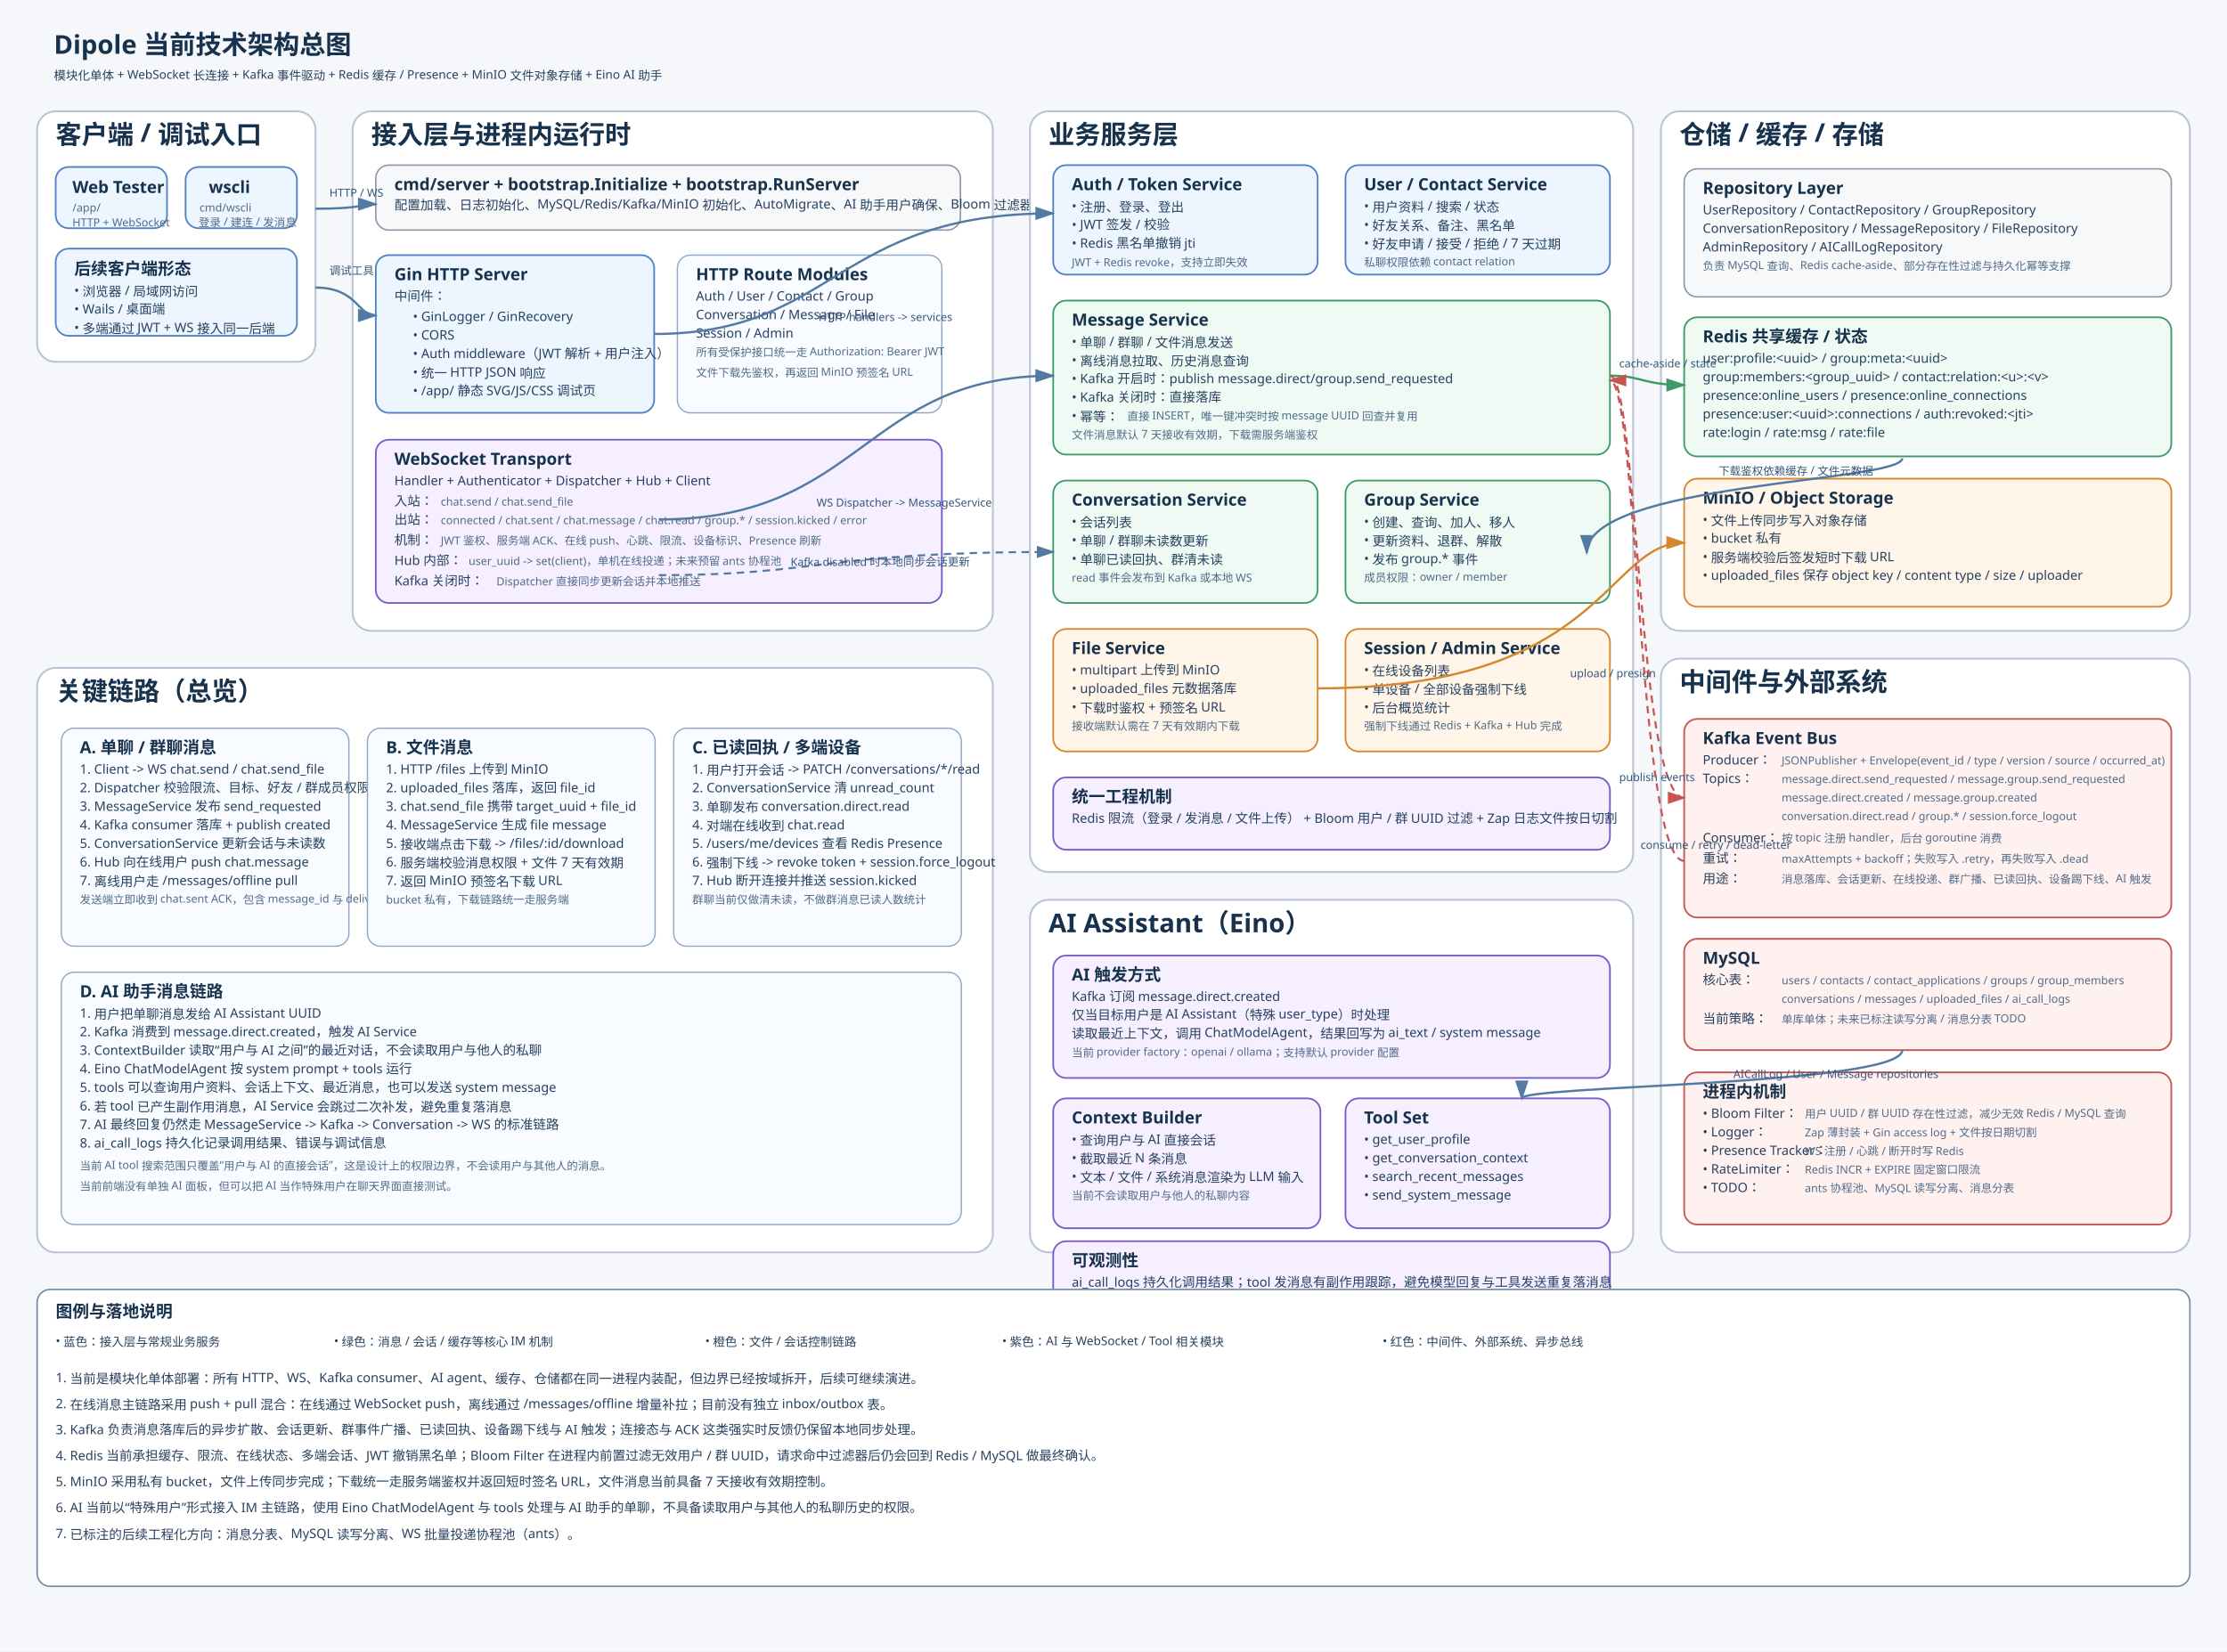
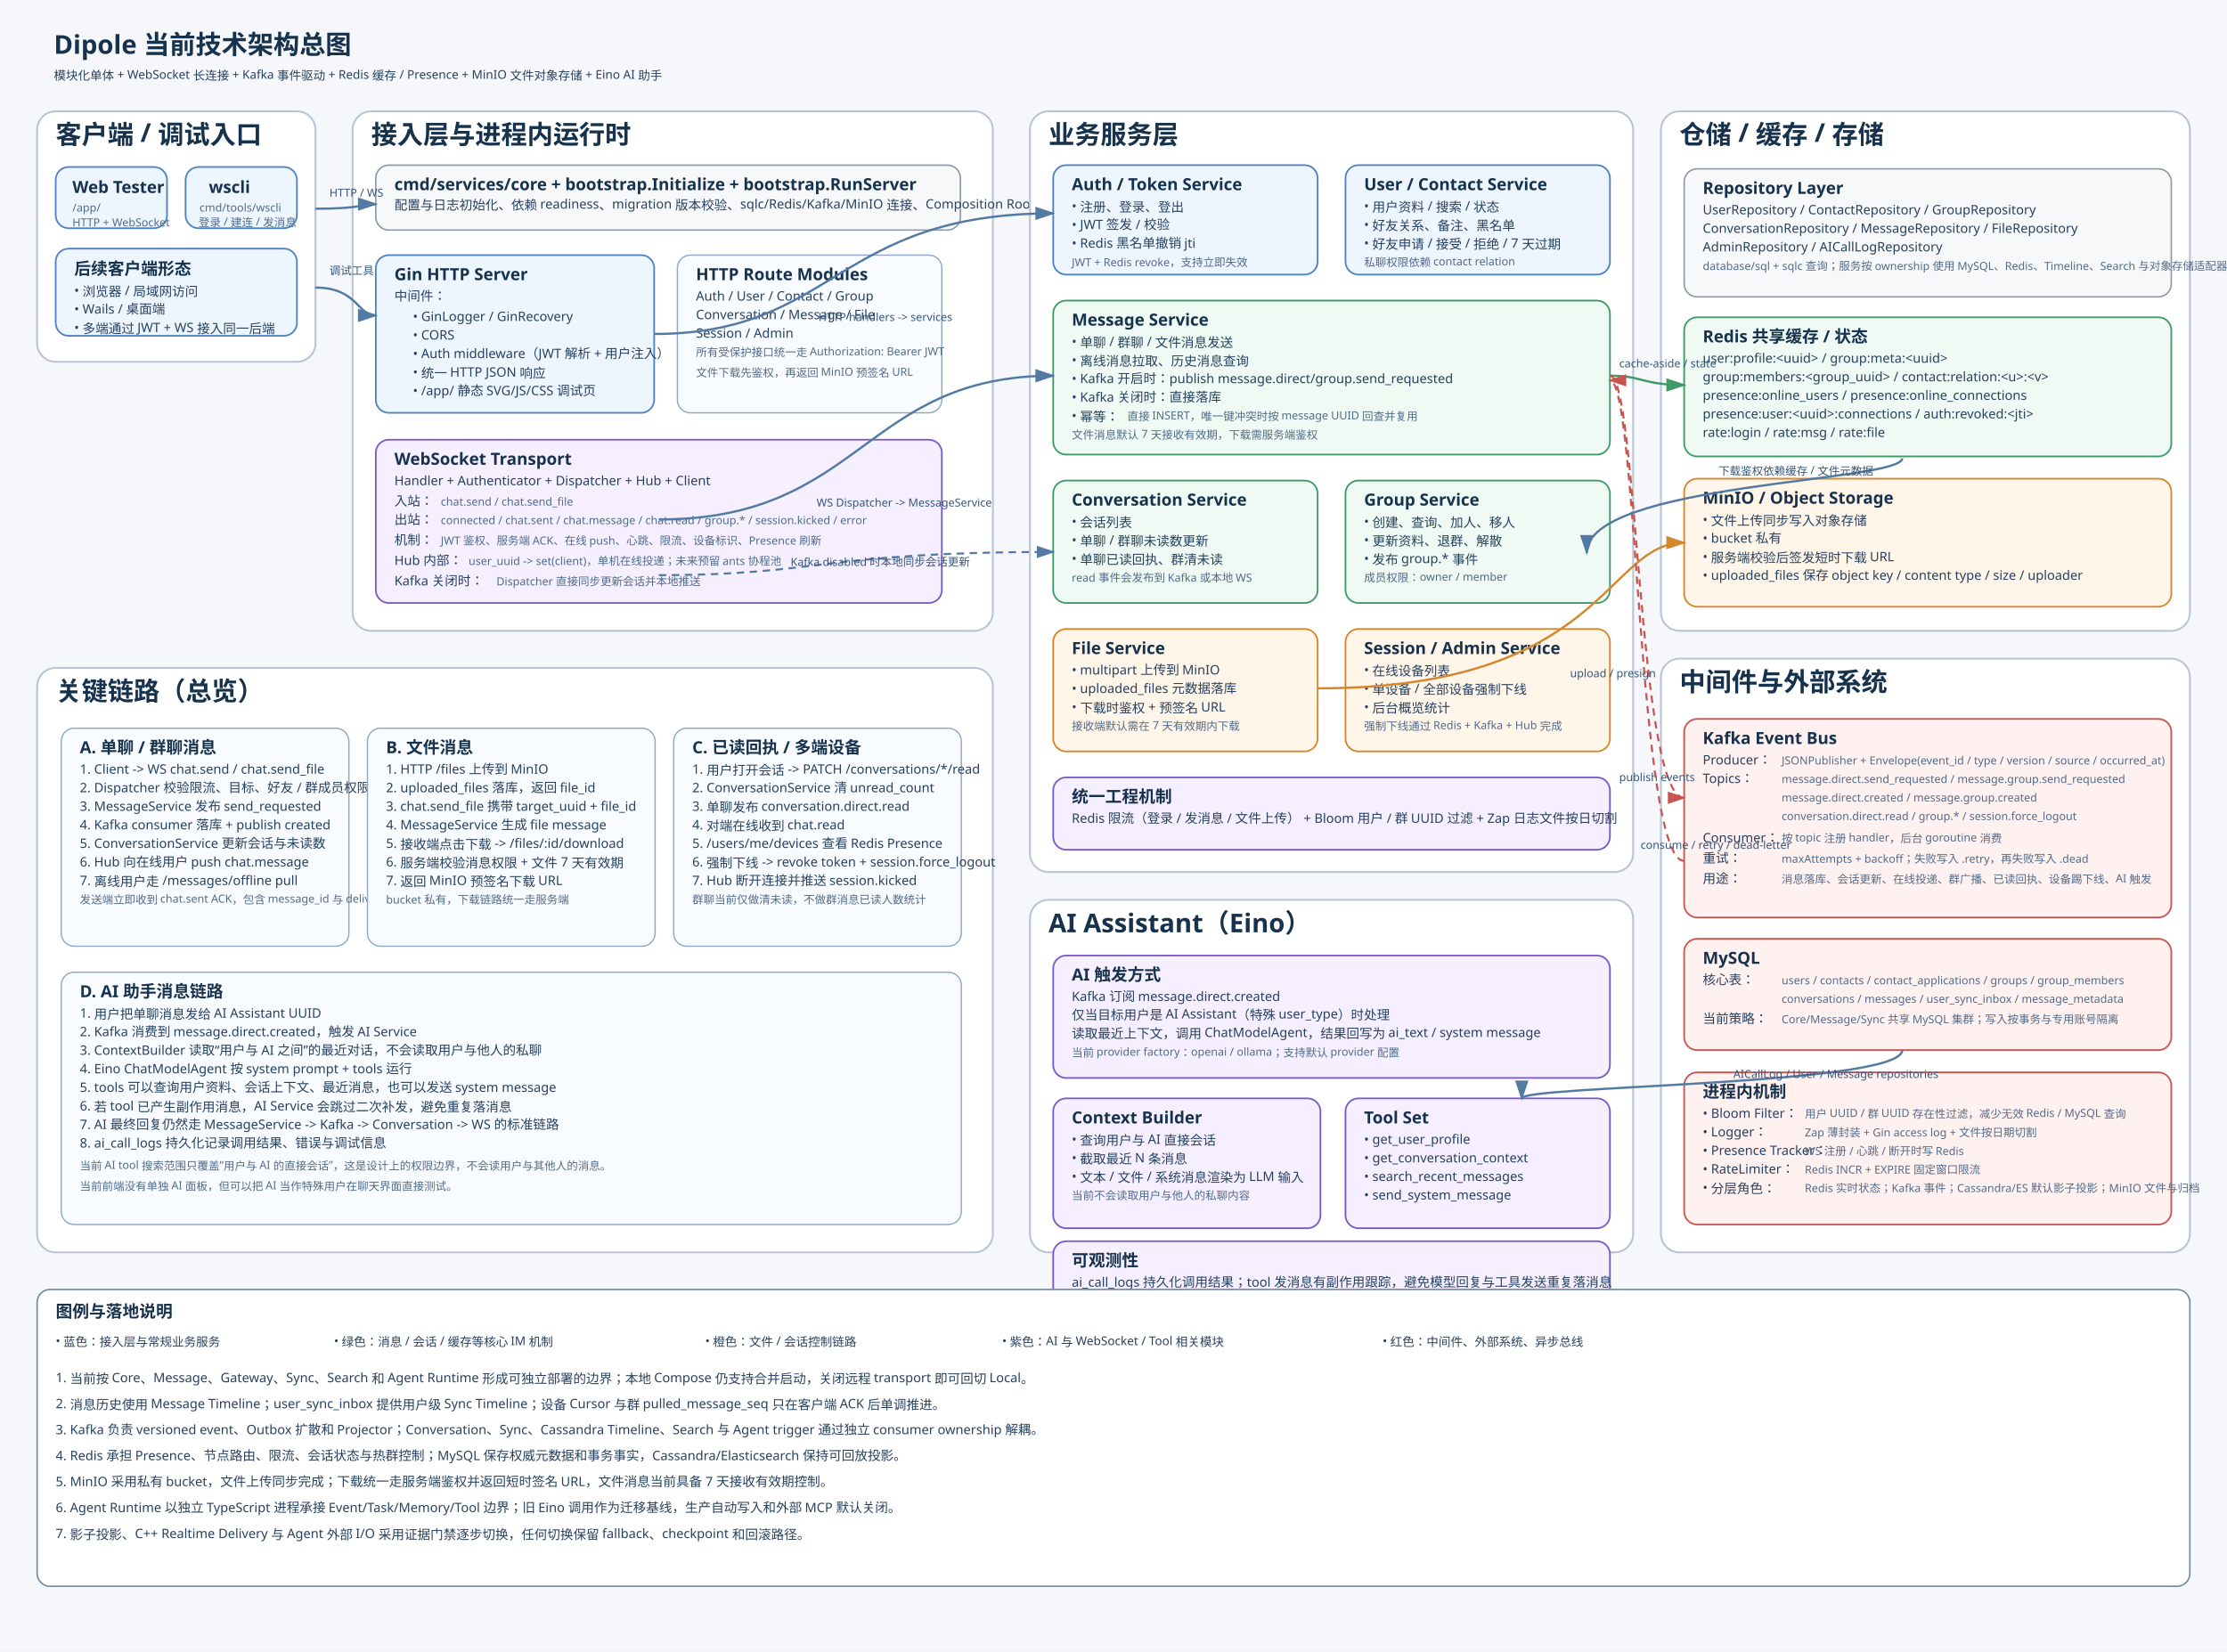
<svg xmlns="http://www.w3.org/2000/svg" width="2400" height="1780" viewBox="0 0 2400 1780" role="img" aria-labelledby="title desc">
  <defs>
    <style>
      .bg { fill: #f5f7fb; }
      .panel { fill: #ffffff; stroke: #b8c4d6; stroke-width: 2; rx: 20; ry: 20; }
      .panel-title { font: 700 28px 'IBM Plex Sans', 'Noto Sans SC', sans-serif; fill: #17324d; }
      .box { fill: #ffffff; stroke: #6f88a8; stroke-width: 1.6; rx: 14; ry: 14; }
      .box-soft { fill: #f8fbff; stroke: #90a8c5; stroke-width: 1.4; rx: 14; ry: 14; }
      .box-blue { fill: #edf5ff; stroke: #4f82c2; stroke-width: 1.8; rx: 14; ry: 14; }
      .box-green { fill: #eefaf3; stroke: #3e9b68; stroke-width: 1.8; rx: 14; ry: 14; }
      .box-orange { fill: #fff5e9; stroke: #d4872c; stroke-width: 1.8; rx: 14; ry: 14; }
      .box-purple { fill: #f5efff; stroke: #7a5bc5; stroke-width: 1.8; rx: 14; ry: 14; }
      .box-red { fill: #fff1f0; stroke: #c85550; stroke-width: 1.8; rx: 14; ry: 14; }
      .box-gray { fill: #f7f8fa; stroke: #8c97a8; stroke-width: 1.6; rx: 14; ry: 14; }
      .title { font: 700 18px 'IBM Plex Sans', 'Noto Sans SC', sans-serif; fill: #17324d; }
      .text { font: 14px 'IBM Plex Sans', 'Noto Sans SC', sans-serif; fill: #27415f; }
      .tiny { font: 12px 'IBM Plex Sans', 'Noto Sans SC', sans-serif; fill: #516b88; }
      .legend { font: 13px 'IBM Plex Sans', 'Noto Sans SC', sans-serif; fill: #27415f; }
      .arrow { stroke: #537aa3; stroke-width: 2.4; fill: none; marker-end: url(#arrowHead); }
      .arrow-dashed { stroke: #537aa3; stroke-width: 2.2; fill: none; stroke-dasharray: 8 6; marker-end: url(#arrowHead); }
      .arrow-green { stroke: #3e9b68; stroke-width: 2.4; fill: none; marker-end: url(#arrowHeadGreen); }
      .arrow-orange { stroke: #d4872c; stroke-width: 2.4; fill: none; marker-end: url(#arrowHeadOrange); }
      .arrow-red { stroke: #c85550; stroke-width: 2.2; fill: none; stroke-dasharray: 8 6; marker-end: url(#arrowHeadRed); }
      .connector-label { font: 12px 'IBM Plex Sans', 'Noto Sans SC', sans-serif; fill: #365678; }
    </style>
    <marker id="arrowHead" markerWidth="10" markerHeight="10" refX="8" refY="3" orient="auto">
      <path d="M0,0 L0,6 L9,3 z" fill="#537aa3" />
    </marker>
    <marker id="arrowHeadGreen" markerWidth="10" markerHeight="10" refX="8" refY="3" orient="auto">
      <path d="M0,0 L0,6 L9,3 z" fill="#3e9b68" />
    </marker>
    <marker id="arrowHeadOrange" markerWidth="10" markerHeight="10" refX="8" refY="3" orient="auto">
      <path d="M0,0 L0,6 L9,3 z" fill="#d4872c" />
    </marker>
    <marker id="arrowHeadRed" markerWidth="10" markerHeight="10" refX="8" refY="3" orient="auto">
      <path d="M0,0 L0,6 L9,3 z" fill="#c85550" />
    </marker>
  </defs>
  <rect class="bg" x="0" y="0" width="2400" height="1780" />
  <text x="58" y="58" class="panel-title">Dipole 当前技术架构总图</text>
  <text x="58" y="86" class="legend">模块化单体 + WebSocket 长连接 + Kafka 事件驱动 + Redis 缓存 / Presence + MinIO 文件对象存储 + Eino AI 助手</text>
  <g>
    <rect class="panel" x="40" y="120" width="300" height="270" />
    <text x="60" y="155" class="panel-title" font-size="22">客户端 / 调试入口</text>
    <rect class="box-blue" x="60" y="180" width="120" height="66" />
    <text x="78" y="208" class="title">Web Tester</text>
    <text x="78" y="228" class="tiny">/app/</text>
    <text x="78" y="244" class="tiny">HTTP + WebSocket</text>
    <rect class="box-blue" x="200" y="180" width="120" height="66" />
    <text x="225" y="208" class="title">wscli</text>
-     <text x="215" y="228" class="tiny">cmd/wscli</text>
+     <text x="215" y="228" class="tiny">cmd/tools/wscli</text>
    <text x="214" y="244" class="tiny">登录 / 建连 / 发消息</text>
    <rect class="box-blue" x="60" y="268" width="260" height="94" />
    <text x="80" y="296" class="title">后续客户端形态</text>
    <text x="80" y="318" class="text">• 浏览器 / 局域网访问</text>
    <text x="80" y="338" class="text">• Wails / 桌面端</text>
    <text x="80" y="358" class="text">• 多端通过 JWT + WS 接入同一后端</text>
  </g>
  <g>
    <rect class="panel" x="380" y="120" width="690" height="560" />
    <text x="400" y="155" class="panel-title">接入层与进程内运行时</text>
    <rect class="box-gray" x="405" y="178" width="630" height="70" />
-     <text x="425" y="205" class="title">cmd/server + bootstrap.Initialize + bootstrap.RunServer</text>
-     <text x="425" y="226" class="text">配置加载、日志初始化、MySQL/Redis/Kafka/MinIO 初始化、AutoMigrate、AI 助手用户确保、Bloom 过滤器预热</text>
+     <text x="425" y="205" class="title">cmd/services/core + bootstrap.Initialize + bootstrap.RunServer</text>
+     <text x="425" y="226" class="text">配置与日志初始化、依赖 readiness、migration 版本校验、sqlc/Redis/Kafka/MinIO 连接、Composition Root 与 Bloom 过滤器预热</text>
    <rect class="box-blue" x="405" y="275" width="300" height="170" />
    <text x="425" y="302" class="title">Gin HTTP Server</text>
    <text x="425" y="324" class="text">中间件：</text>
    <text x="445" y="346" class="text">• GinLogger / GinRecovery</text>
    <text x="445" y="366" class="text">• CORS</text>
    <text x="445" y="386" class="text">• Auth middleware（JWT 解析 + 用户注入）</text>
    <text x="445" y="406" class="text">• 统一 HTTP JSON 响应</text>
    <text x="445" y="426" class="text">• /app/ 静态 SVG/JS/CSS 调试页</text>
    <rect class="box-soft" x="730" y="275" width="285" height="170" />
    <text x="750" y="302" class="title">HTTP Route Modules</text>
    <text x="750" y="324" class="text">Auth / User / Contact / Group</text>
    <text x="750" y="344" class="text">Conversation / Message / File</text>
    <text x="750" y="364" class="text">Session / Admin</text>
    <text x="750" y="384" class="tiny">所有受保护接口统一走 Authorization: Bearer JWT</text>
    <text x="750" y="406" class="tiny">文件下载先鉴权，再返回 MinIO 预签名 URL</text>
    <rect class="box-purple" x="405" y="474" width="610" height="176" />
    <text x="425" y="501" class="title">WebSocket Transport</text>
    <text x="425" y="523" class="text">Handler + Authenticator + Dispatcher + Hub + Client</text>
    <text x="425" y="545" class="text">入站：</text>
    <text x="475" y="545" class="tiny">chat.send / chat.send_file</text>
    <text x="425" y="565" class="text">出站：</text>
    <text x="475" y="565" class="tiny">connected / chat.sent / chat.message / chat.read / group.* / session.kicked / error</text>
    <text x="425" y="587" class="text">机制：</text>
    <text x="475" y="587" class="tiny">JWT 鉴权、服务端 ACK、在线 push、心跳、限流、设备标识、Presence 刷新</text>
    <text x="425" y="609" class="text">Hub 内部：</text>
    <text x="505" y="609" class="tiny">user_uuid -&gt; set(client)，单机在线投递；未来预留 ants 协程池</text>
    <text x="425" y="631" class="text">Kafka 关闭时：</text>
    <text x="535" y="631" class="tiny">Dispatcher 直接同步更新会话并本地推送</text>
  </g>
  <g>
    <rect class="panel" x="1110" y="120" width="650" height="820" />
    <text x="1130" y="155" class="panel-title">业务服务层</text>
    <rect class="box-blue" x="1135" y="178" width="285" height="118" />
    <text x="1155" y="205" class="title">Auth / Token Service</text>
    <text x="1155" y="227" class="text">• 注册、登录、登出</text>
    <text x="1155" y="247" class="text">• JWT 签发 / 校验</text>
    <text x="1155" y="267" class="text">• Redis 黑名单撤销 jti</text>
    <text x="1155" y="287" class="tiny">JWT + Redis revoke，支持立即失效</text>
    <rect class="box-blue" x="1450" y="178" width="285" height="118" />
    <text x="1470" y="205" class="title">User / Contact Service</text>
    <text x="1470" y="227" class="text">• 用户资料 / 搜索 / 状态</text>
    <text x="1470" y="247" class="text">• 好友关系、备注、黑名单</text>
    <text x="1470" y="267" class="text">• 好友申请 / 接受 / 拒绝 / 7 天过期</text>
    <text x="1470" y="287" class="tiny">私聊权限依赖 contact relation</text>
    <rect class="box-green" x="1135" y="324" width="600" height="166" />
    <text x="1155" y="351" class="title">Message Service</text>
    <text x="1155" y="373" class="text">• 单聊 / 群聊 / 文件消息发送</text>
    <text x="1155" y="393" class="text">• 离线消息拉取、历史消息查询</text>
    <text x="1155" y="413" class="text">• Kafka 开启时：publish message.direct/group.send_requested</text>
    <text x="1155" y="433" class="text">• Kafka 关闭时：直接落库</text>
    <text x="1155" y="453" class="text">• 幂等：</text>
    <text x="1215" y="453" class="tiny">直接 INSERT，唯一键冲突时按 message UUID 回查并复用</text>
    <text x="1155" y="473" class="tiny">文件消息默认 7 天接收有效期，下载需服务端鉴权</text>
    <rect class="box-green" x="1135" y="518" width="285" height="132" />
    <text x="1155" y="545" class="title">Conversation Service</text>
    <text x="1155" y="567" class="text">• 会话列表</text>
    <text x="1155" y="587" class="text">• 单聊 / 群聊未读数更新</text>
    <text x="1155" y="607" class="text">• 单聊已读回执、群清未读</text>
    <text x="1155" y="627" class="tiny">read 事件会发布到 Kafka 或本地 WS</text>
    <rect class="box-green" x="1450" y="518" width="285" height="132" />
    <text x="1470" y="545" class="title">Group Service</text>
    <text x="1470" y="567" class="text">• 创建、查询、加人、移人</text>
    <text x="1470" y="587" class="text">• 更新资料、退群、解散</text>
    <text x="1470" y="607" class="text">• 发布 group.* 事件</text>
    <text x="1470" y="627" class="tiny">成员权限：owner / member</text>
    <rect class="box-orange" x="1135" y="678" width="285" height="132" />
    <text x="1155" y="705" class="title">File Service</text>
    <text x="1155" y="727" class="text">• multipart 上传到 MinIO</text>
    <text x="1155" y="747" class="text">• uploaded_files 元数据落库</text>
    <text x="1155" y="767" class="text">• 下载时鉴权 + 预签名 URL</text>
    <text x="1155" y="787" class="tiny">接收端默认需在 7 天有效期内下载</text>
    <rect class="box-orange" x="1450" y="678" width="285" height="132" />
    <text x="1470" y="705" class="title">Session / Admin Service</text>
    <text x="1470" y="727" class="text">• 在线设备列表</text>
    <text x="1470" y="747" class="text">• 单设备 / 全部设备强制下线</text>
    <text x="1470" y="767" class="text">• 后台概览统计</text>
    <text x="1470" y="787" class="tiny">强制下线通过 Redis + Kafka + Hub 完成</text>
    <rect class="box-purple" x="1135" y="838" width="600" height="78" />
    <text x="1155" y="865" class="title">统一工程机制</text>
    <text x="1155" y="887" class="text">Redis 限流（登录 / 发消息 / 文件上传） + Bloom 用户 / 群 UUID 过滤 + Zap 日志文件按日切割</text>
  </g>
  <g>
    <rect class="panel" x="1110" y="970" width="650" height="380" />
    <text x="1130" y="1005" class="panel-title">AI Assistant（Eino）</text>
    <rect class="box-purple" x="1135" y="1030" width="600" height="132" />
    <text x="1155" y="1057" class="title">AI 触发方式</text>
    <text x="1155" y="1079" class="text">Kafka 订阅 message.direct.created</text>
    <text x="1155" y="1099" class="text">仅当目标用户是 AI Assistant（特殊 user_type）时处理</text>
    <text x="1155" y="1119" class="text">读取最近上下文，调用 ChatModelAgent，结果回写为 ai_text / system message</text>
    <text x="1155" y="1139" class="tiny">当前 provider factory：openai / ollama；支持默认 provider 配置</text>
    <rect class="box-purple" x="1135" y="1184" width="288" height="140" />
    <text x="1155" y="1211" class="title">Context Builder</text>
    <text x="1155" y="1233" class="text">• 查询用户与 AI 直接会话</text>
    <text x="1155" y="1253" class="text">• 截取最近 N 条消息</text>
    <text x="1155" y="1273" class="text">• 文本 / 文件 / 系统消息渲染为 LLM 输入</text>
    <text x="1155" y="1293" class="tiny">当前不会读取用户与他人的私聊内容</text>
    <rect class="box-purple" x="1450" y="1184" width="285" height="140" />
    <text x="1470" y="1211" class="title">Tool Set</text>
    <text x="1470" y="1233" class="text">• get_user_profile</text>
    <text x="1470" y="1253" class="text">• get_conversation_context</text>
    <text x="1470" y="1273" class="text">• search_recent_messages</text>
    <text x="1470" y="1293" class="text">• send_system_message</text>
    <rect class="box-purple" x="1135" y="1338" width="600" height="72" />
    <text x="1155" y="1365" class="title">可观测性</text>
    <text x="1155" y="1387" class="text">ai_call_logs 持久化调用结果；tool 发消息有副作用跟踪，避免模型回复与工具发送重复落消息</text>
  </g>
  <g>
    <rect class="panel" x="1790" y="120" width="570" height="560" />
    <text x="1810" y="155" class="panel-title">仓储 / 缓存 / 存储</text>
    <rect class="box-gray" x="1815" y="182" width="525" height="138" />
    <text x="1835" y="209" class="title">Repository Layer</text>
    <text x="1835" y="231" class="text">UserRepository / ContactRepository / GroupRepository</text>
    <text x="1835" y="251" class="text">ConversationRepository / MessageRepository / FileRepository</text>
    <text x="1835" y="271" class="text">AdminRepository / AICallLogRepository</text>
-     <text x="1835" y="291" class="tiny">负责 MySQL 查询、Redis cache-aside、部分存在性过滤与持久化幂等支撑</text>
+     <text x="1835" y="291" class="tiny">database/sql + sqlc 查询；服务按 ownership 使用 MySQL、Redis、Timeline、Search 与对象存储适配器</text>
    <rect class="box-green" x="1815" y="342" width="525" height="150" />
    <text x="1835" y="369" class="title">Redis 共享缓存 / 状态</text>
    <text x="1835" y="391" class="text">user:profile:&lt;uuid&gt; / group:meta:&lt;uuid&gt;</text>
    <text x="1835" y="411" class="text">group:members:&lt;group_uuid&gt; / contact:relation:&lt;u&gt;:&lt;v&gt;</text>
    <text x="1835" y="431" class="text">presence:online_users / presence:online_connections</text>
    <text x="1835" y="451" class="text">presence:user:&lt;uuid&gt;:connections / auth:revoked:&lt;jti&gt;</text>
    <text x="1835" y="471" class="text">rate:login / rate:msg / rate:file</text>
    <rect class="box-orange" x="1815" y="516" width="525" height="138" />
    <text x="1835" y="543" class="title">MinIO / Object Storage</text>
    <text x="1835" y="565" class="text">• 文件上传同步写入对象存储</text>
    <text x="1835" y="585" class="text">• bucket 私有</text>
    <text x="1835" y="605" class="text">• 服务端校验后签发短时下载 URL</text>
    <text x="1835" y="625" class="text">• uploaded_files 保存 object key / content type / size / uploader</text>
  </g>
  <g>
    <rect class="panel" x="1790" y="710" width="570" height="640" />
    <text x="1810" y="745" class="panel-title">中间件与外部系统</text>
    <rect class="box-red" x="1815" y="775" width="525" height="214" />
    <text x="1835" y="802" class="title">Kafka Event Bus</text>
    <text x="1835" y="824" class="text">Producer：</text>
    <text x="1920" y="824" class="tiny">JSONPublisher + Envelope(event_id / type / version / source / occurred_at)</text>
    <text x="1835" y="844" class="text">Topics：</text>
    <text x="1920" y="844" class="tiny">message.direct.send_requested / message.group.send_requested</text>
    <text x="1920" y="864" class="tiny">message.direct.created / message.group.created</text>
    <text x="1920" y="884" class="tiny">conversation.direct.read / group.* / session.force_logout</text>
    <text x="1835" y="908" class="text">Consumer：</text>
    <text x="1920" y="908" class="tiny">按 topic 注册 handler，后台 goroutine 消费</text>
    <text x="1835" y="930" class="text">重试：</text>
    <text x="1920" y="930" class="tiny">maxAttempts + backoff；失败写入 .retry，再失败写入 .dead</text>
    <text x="1835" y="952" class="text">用途：</text>
    <text x="1920" y="952" class="tiny">消息落库、会话更新、在线投递、群广播、已读回执、设备踢下线、AI 触发</text>
    <rect class="box-red" x="1815" y="1012" width="525" height="120" />
    <text x="1835" y="1039" class="title">MySQL</text>
    <text x="1835" y="1061" class="text">核心表：</text>
    <text x="1920" y="1061" class="tiny">users / contacts / contact_applications / groups / group_members</text>
-     <text x="1920" y="1081" class="tiny">conversations / messages / uploaded_files / ai_call_logs</text>
+     <text x="1920" y="1081" class="tiny">conversations / messages / user_sync_inbox / message_metadata</text>
    <text x="1835" y="1103" class="text">当前策略：</text>
-     <text x="1920" y="1103" class="tiny">单库单体；未来已标注读写分离 / 消息分表 TODO</text>
+     <text x="1920" y="1103" class="tiny">Core/Message/Sync 共享 MySQL 集群；写入按事务与专用账号隔离</text>
    <rect class="box-red" x="1815" y="1156" width="525" height="164" />
    <text x="1835" y="1183" class="title">进程内机制</text>
    <text x="1835" y="1205" class="text">• Bloom Filter：</text>
    <text x="1945" y="1205" class="tiny">用户 UUID / 群 UUID 存在性过滤，减少无效 Redis / MySQL 查询</text>
    <text x="1835" y="1225" class="text">• Logger：</text>
    <text x="1945" y="1225" class="tiny">Zap 薄封装 + Gin access log + 文件按日期切割</text>
    <text x="1835" y="1245" class="text">• Presence Tracker：</text>
    <text x="1945" y="1245" class="tiny">WS 注册 / 心跳 / 断开时写 Redis</text>
    <text x="1835" y="1265" class="text">• RateLimiter：</text>
    <text x="1945" y="1265" class="tiny">Redis INCR + EXPIRE 固定窗口限流</text>
-     <text x="1835" y="1285" class="text">• TODO：</text>
-     <text x="1945" y="1285" class="tiny">ants 协程池、MySQL 读写分离、消息分表</text>
+     <text x="1835" y="1285" class="text">• 分层角色：</text>
+     <text x="1945" y="1285" class="tiny">Redis 实时状态；Kafka 事件；Cassandra/ES 默认影子投影；MinIO 文件与归档</text>
  </g>
  <g>
    <rect class="panel" x="40" y="720" width="1030" height="630" />
    <text x="60" y="755" class="panel-title">关键链路（总览）</text>
    <rect class="box-soft" x="66" y="785" width="310" height="235" />
    <text x="86" y="812" class="title">A. 单聊 / 群聊消息</text>
    <text x="86" y="834" class="text">1. Client -&gt; WS chat.send / chat.send_file</text>
    <text x="86" y="854" class="text">2. Dispatcher 校验限流、目标、好友 / 群成员权限</text>
    <text x="86" y="874" class="text">3. MessageService 发布 send_requested</text>
    <text x="86" y="894" class="text">4. Kafka consumer 落库 + publish created</text>
    <text x="86" y="914" class="text">5. ConversationService 更新会话与未读数</text>
    <text x="86" y="934" class="text">6. Hub 向在线用户 push chat.message</text>
    <text x="86" y="954" class="text">7. 离线用户走 /messages/offline pull</text>
    <text x="86" y="974" class="tiny">发送端立即收到 chat.sent ACK，包含 message_id 与 delivered 标志</text>
    <rect class="box-soft" x="396" y="785" width="310" height="235" />
    <text x="416" y="812" class="title">B. 文件消息</text>
    <text x="416" y="834" class="text">1. HTTP /files 上传到 MinIO</text>
    <text x="416" y="854" class="text">2. uploaded_files 落库，返回 file_id</text>
    <text x="416" y="874" class="text">3. chat.send_file 携带 target_uuid + file_id</text>
    <text x="416" y="894" class="text">4. MessageService 生成 file message</text>
    <text x="416" y="914" class="text">5. 接收端点击下载 -&gt; /files/:id/download</text>
    <text x="416" y="934" class="text">6. 服务端校验消息权限 + 文件 7 天有效期</text>
    <text x="416" y="954" class="text">7. 返回 MinIO 预签名下载 URL</text>
    <text x="416" y="974" class="tiny">bucket 私有，下载链路统一走服务端</text>
    <rect class="box-soft" x="726" y="785" width="310" height="235" />
    <text x="746" y="812" class="title">C. 已读回执 / 多端设备</text>
    <text x="746" y="834" class="text">1. 用户打开会话 -&gt; PATCH /conversations/*/read</text>
    <text x="746" y="854" class="text">2. ConversationService 清 unread_count</text>
    <text x="746" y="874" class="text">3. 单聊发布 conversation.direct.read</text>
    <text x="746" y="894" class="text">4. 对端在线收到 chat.read</text>
    <text x="746" y="914" class="text">5. /users/me/devices 查看 Redis Presence</text>
    <text x="746" y="934" class="text">6. 强制下线 -&gt; revoke token + session.force_logout</text>
    <text x="746" y="954" class="text">7. Hub 断开连接并推送 session.kicked</text>
    <text x="746" y="974" class="tiny">群聊当前仅做清未读，不做群消息已读人数统计</text>
    <rect class="box-soft" x="66" y="1048" width="970" height="272" />
    <text x="86" y="1075" class="title">D. AI 助手消息链路</text>
    <text x="86" y="1097" class="text">1. 用户把单聊消息发给 AI Assistant UUID</text>
    <text x="86" y="1117" class="text">2. Kafka 消费到 message.direct.created，触发 AI Service</text>
    <text x="86" y="1137" class="text">3. ContextBuilder 读取“用户与 AI 之间”的最近对话，不会读取用户与他人的私聊</text>
    <text x="86" y="1157" class="text">4. Eino ChatModelAgent 按 system prompt + tools 运行</text>
    <text x="86" y="1177" class="text">5. tools 可以查询用户资料、会话上下文、最近消息，也可以发送 system message</text>
    <text x="86" y="1197" class="text">6. 若 tool 已产生副作用消息，AI Service 会跳过二次补发，避免重复落消息</text>
    <text x="86" y="1217" class="text">7. AI 最终回复仍然走 MessageService -&gt; Kafka -&gt; Conversation -&gt; WS 的标准链路</text>
    <text x="86" y="1237" class="text">8. ai_call_logs 持久化记录调用结果、错误与调试信息</text>
    <text x="86" y="1261" class="tiny">当前 AI tool 搜索范围只覆盖“用户与 AI 的直接会话”，这是设计上的权限边界，不会读用户与其他人的消息。</text>
    <text x="86" y="1283" class="tiny">当前前端没有单独 AI 面板，但可以把 AI 当作特殊用户在聊天界面直接测试。</text>
  </g>
  <g>
    <path class="arrow" d="M340 225 C390 225, 390 220, 405 220" />
    <text x="355" y="212" class="connector-label">HTTP / WS</text>
    <path class="arrow" d="M340 310 C385 310, 385 340, 405 340" />
    <text x="355" y="296" class="connector-label">调试工具</text>
    <path class="arrow" d="M705 360 C900 360, 900 230, 1135 230" />
    <text x="882" y="346" class="connector-label">HTTP handlers -&gt; services</text>
    <path class="arrow" d="M710 560 C930 560, 930 405, 1135 405" />
    <text x="880" y="546" class="connector-label">WS Dispatcher -&gt; MessageService</text>
    <path class="arrow-dashed" d="M710 620 C885 620, 885 595, 1135 595" />
    <text x="852" y="610" class="connector-label">Kafka disabled 时本地同步会话更新</text>
    <path class="arrow-green" d="M1735 405 C1770 405, 1770 415, 1815 415" />
    <text x="1745" y="396" class="connector-label">cache-aside / state</text>
    <path class="arrow-orange" d="M1420 742 C1730 742, 1730 585, 1815 585" />
    <text x="1692" y="730" class="connector-label">upload / presign</text>
    <path class="arrow-red" d="M1735 405 C1765 405, 1765 860, 1815 860" />
    <text x="1745" y="842" class="connector-label">publish events</text>
    <path class="arrow-red" d="M1815 928 C1765 928, 1765 410, 1735 410" />
    <text x="1768" y="915" class="connector-label">consume / retry / dead-letter</text>
    <path class="arrow" d="M2050 1132 C2050 1170, 1640 1170, 1640 1184" />
    <text x="1868" y="1162" class="connector-label">AICallLog / User / Message repositories</text>
    <path class="arrow" d="M2050 494 C2050 520, 1710 520, 1710 596" />
    <text x="1852" y="512" class="connector-label">下载鉴权依赖缓存 / 文件元数据</text>
  </g>
  <g>
    <rect class="box" x="40" y="1390" width="2320" height="320" />
    <text x="60" y="1420" class="title">图例与落地说明</text>
    <text x="60" y="1450" class="legend">• 蓝色：接入层与常规业务服务</text>
    <text x="360" y="1450" class="legend">• 绿色：消息 / 会话 / 缓存等核心 IM 机制</text>
    <text x="760" y="1450" class="legend">• 橙色：文件 / 会话控制链路</text>
    <text x="1080" y="1450" class="legend">• 紫色：AI 与 WebSocket / Tool 相关模块</text>
    <text x="1490" y="1450" class="legend">• 红色：中间件、外部系统、异步总线</text>
-     <text x="60" y="1490" class="text">1. 当前是模块化单体部署：所有 HTTP、WS、Kafka consumer、AI agent、缓存、仓储都在同一进程内装配，但边界已经按域拆开，后续可继续演进。</text>
-     <text x="60" y="1518" class="text">2. 在线消息主链路采用 push + pull 混合：在线通过 WebSocket push，离线通过 /messages/offline 增量补拉；目前没有独立 inbox/outbox 表。</text>
-     <text x="60" y="1546" class="text">3. Kafka 负责消息落库后的异步扩散、会话更新、群事件广播、已读回执、设备踢下线与 AI 触发；连接态与 ACK 这类强实时反馈仍保留本地同步处理。</text>
-     <text x="60" y="1574" class="text">4. Redis 当前承担缓存、限流、在线状态、多端会话、JWT 撤销黑名单；Bloom Filter 在进程内前置过滤无效用户 / 群 UUID，请求命中过滤器后仍会回到 Redis / MySQL 做最终确认。</text>
+     <text x="60" y="1490" class="text">1. 当前按 Core、Message、Gateway、Sync、Search 和 Agent Runtime 形成可独立部署的边界；本地 Compose 仍支持合并启动，关闭远程 transport 即可回切 Local。</text>
+     <text x="60" y="1518" class="text">2. 消息历史使用 Message Timeline；user_sync_inbox 提供用户级 Sync Timeline；设备 Cursor 与群 pulled_message_seq 只在客户端 ACK 后单调推进。</text>
+     <text x="60" y="1546" class="text">3. Kafka 负责 versioned event、Outbox 扩散和 Projector；Conversation、Sync、Cassandra Timeline、Search 与 Agent trigger 通过独立 consumer ownership 解耦。</text>
+     <text x="60" y="1574" class="text">4. Redis 承担 Presence、节点路由、限流、会话状态与热群控制；MySQL 保存权威元数据和事务事实，Cassandra/Elasticsearch 保持可回放投影。</text>
    <text x="60" y="1602" class="text">5. MinIO 采用私有 bucket，文件上传同步完成；下载统一走服务端鉴权并返回短时签名 URL，文件消息当前具备 7 天接收有效期控制。</text>
-     <text x="60" y="1630" class="text">6. AI 当前以“特殊用户”形式接入 IM 主链路，使用 Eino ChatModelAgent 与 tools 处理与 AI 助手的单聊，不具备读取用户与其他人的私聊历史的权限。</text>
-     <text x="60" y="1658" class="text">7. 已标注的后续工程化方向：消息分表、MySQL 读写分离、WS 批量投递协程池（ants）。</text>
+     <text x="60" y="1630" class="text">6. Agent Runtime 以独立 TypeScript 进程承接 Event/Task/Memory/Tool 边界；旧 Eino 调用作为迁移基线，生产自动写入和外部 MCP 默认关闭。</text>
+     <text x="60" y="1658" class="text">7. 影子投影、C++ Realtime Delivery 与 Agent 外部 I/O 采用证据门禁逐步切换，任何切换保留 fallback、checkpoint 和回滚路径。</text>
  </g>
</svg>
